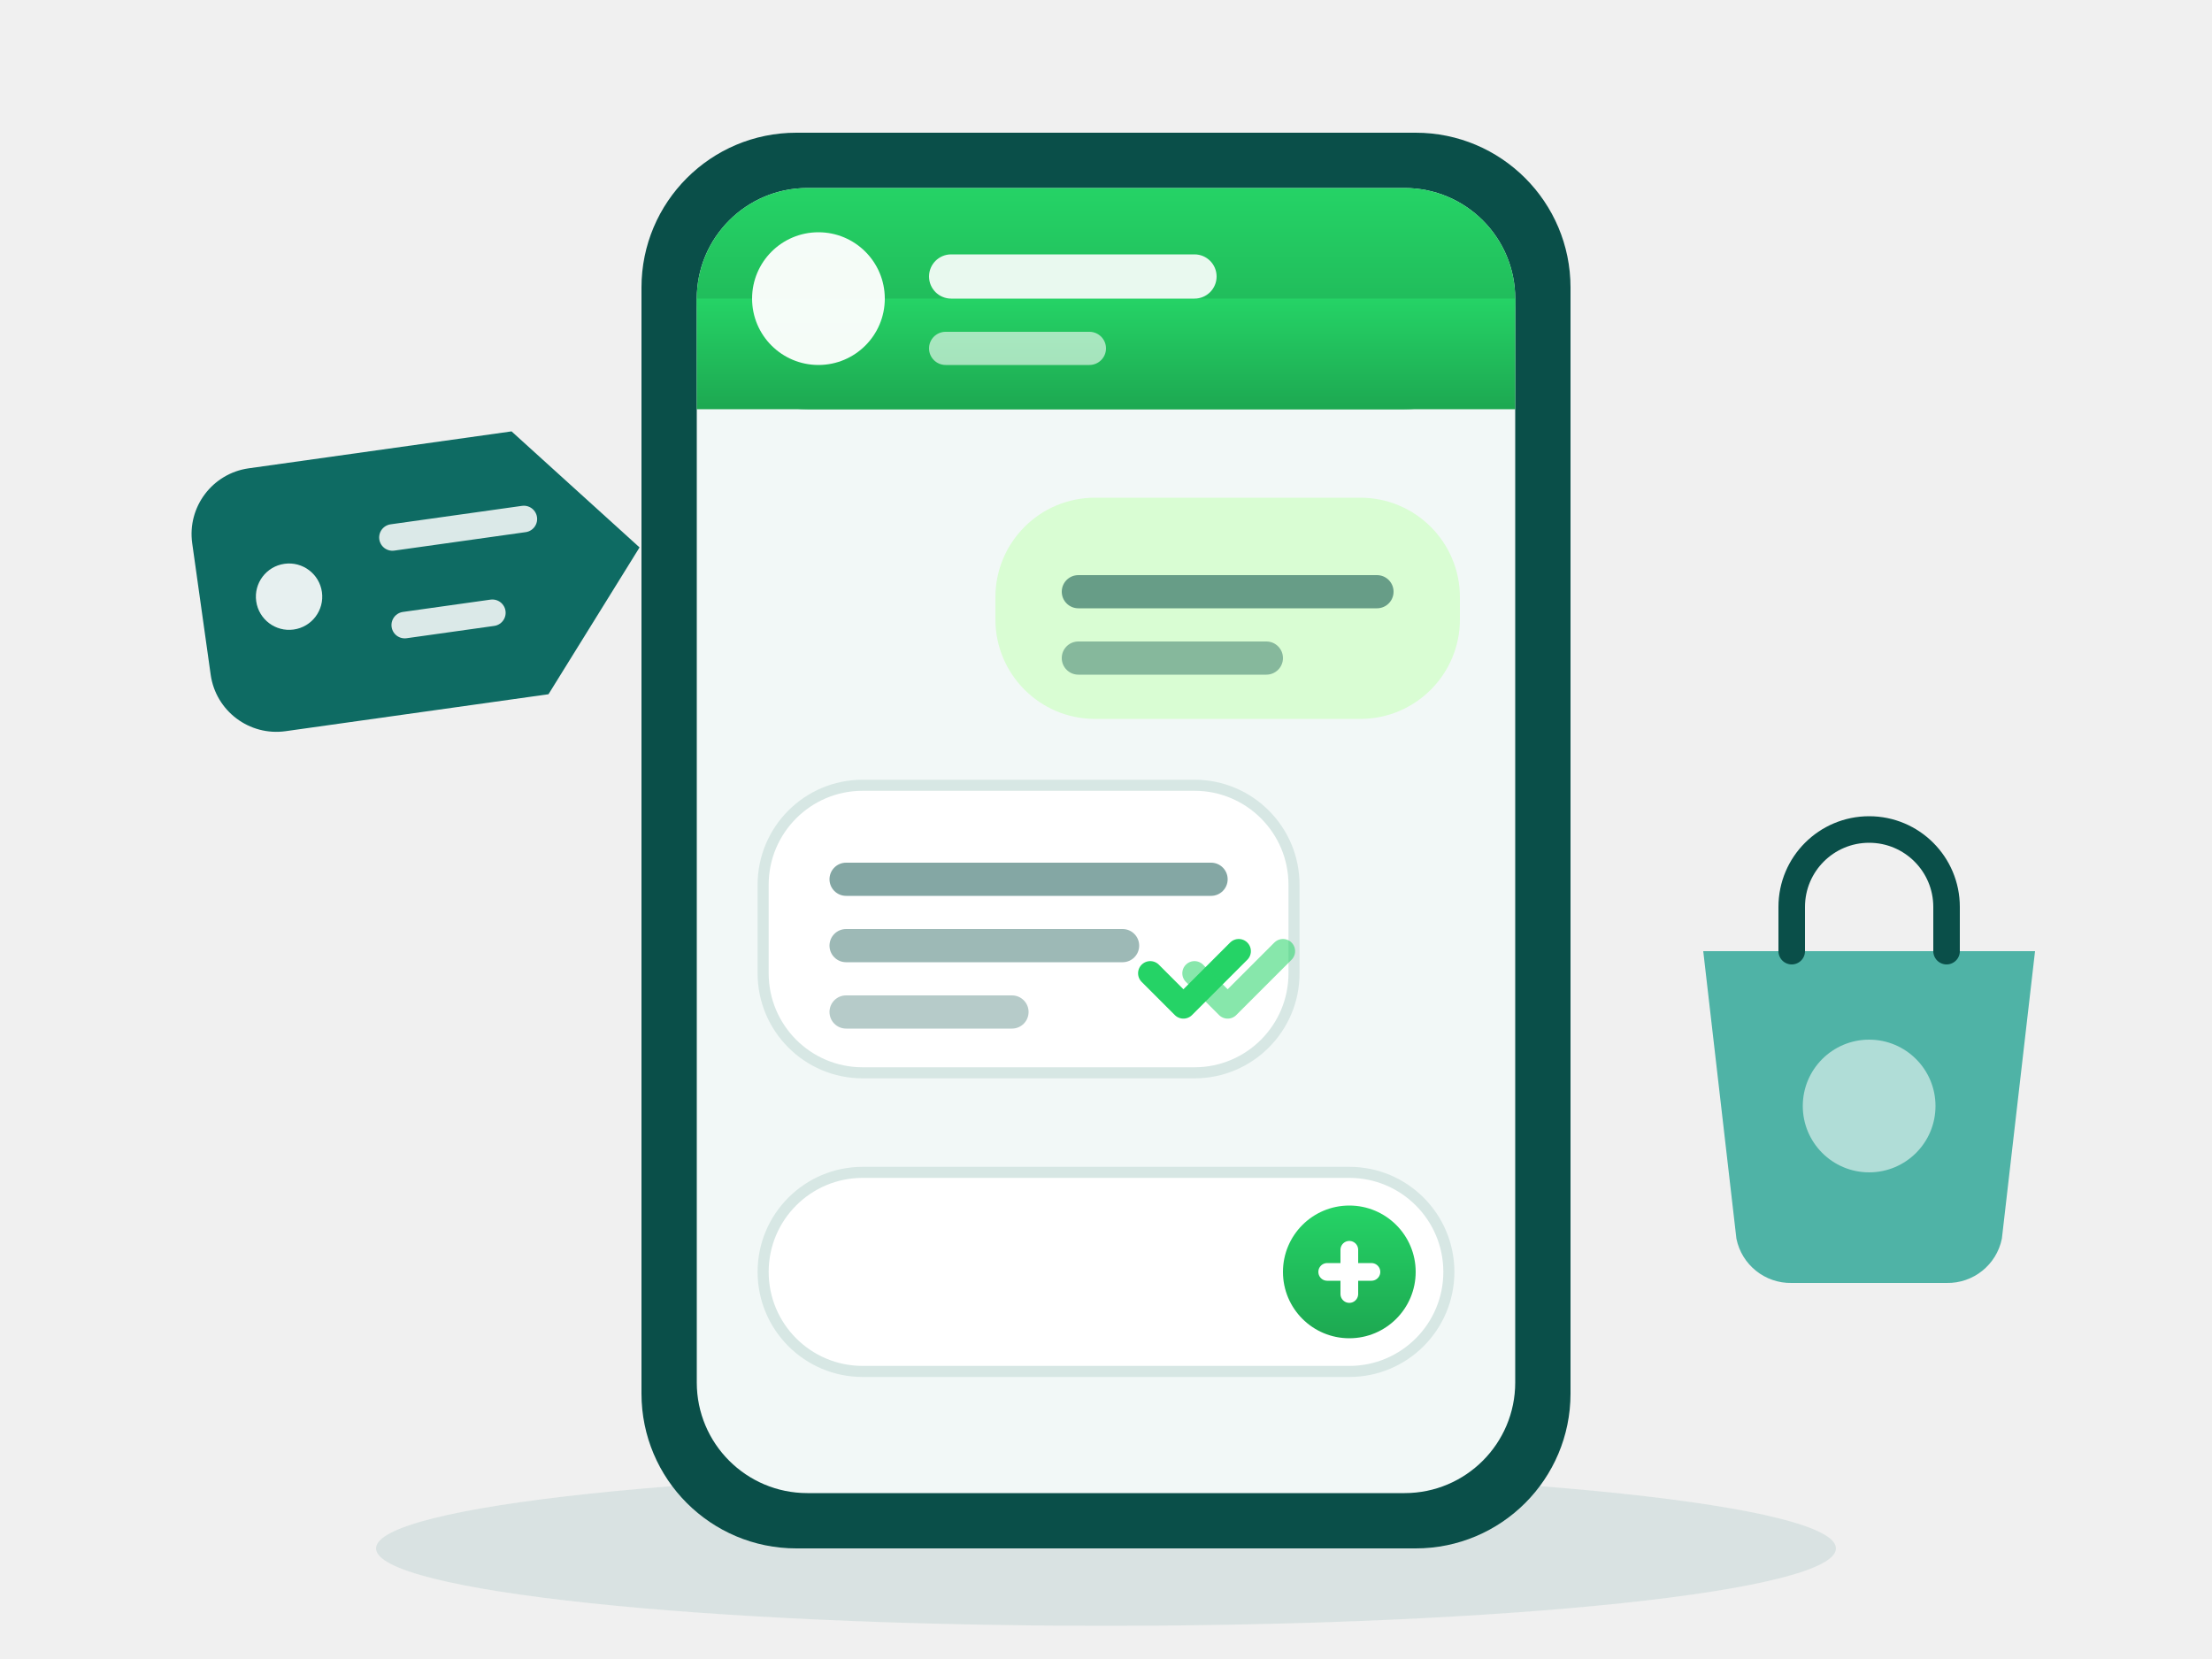
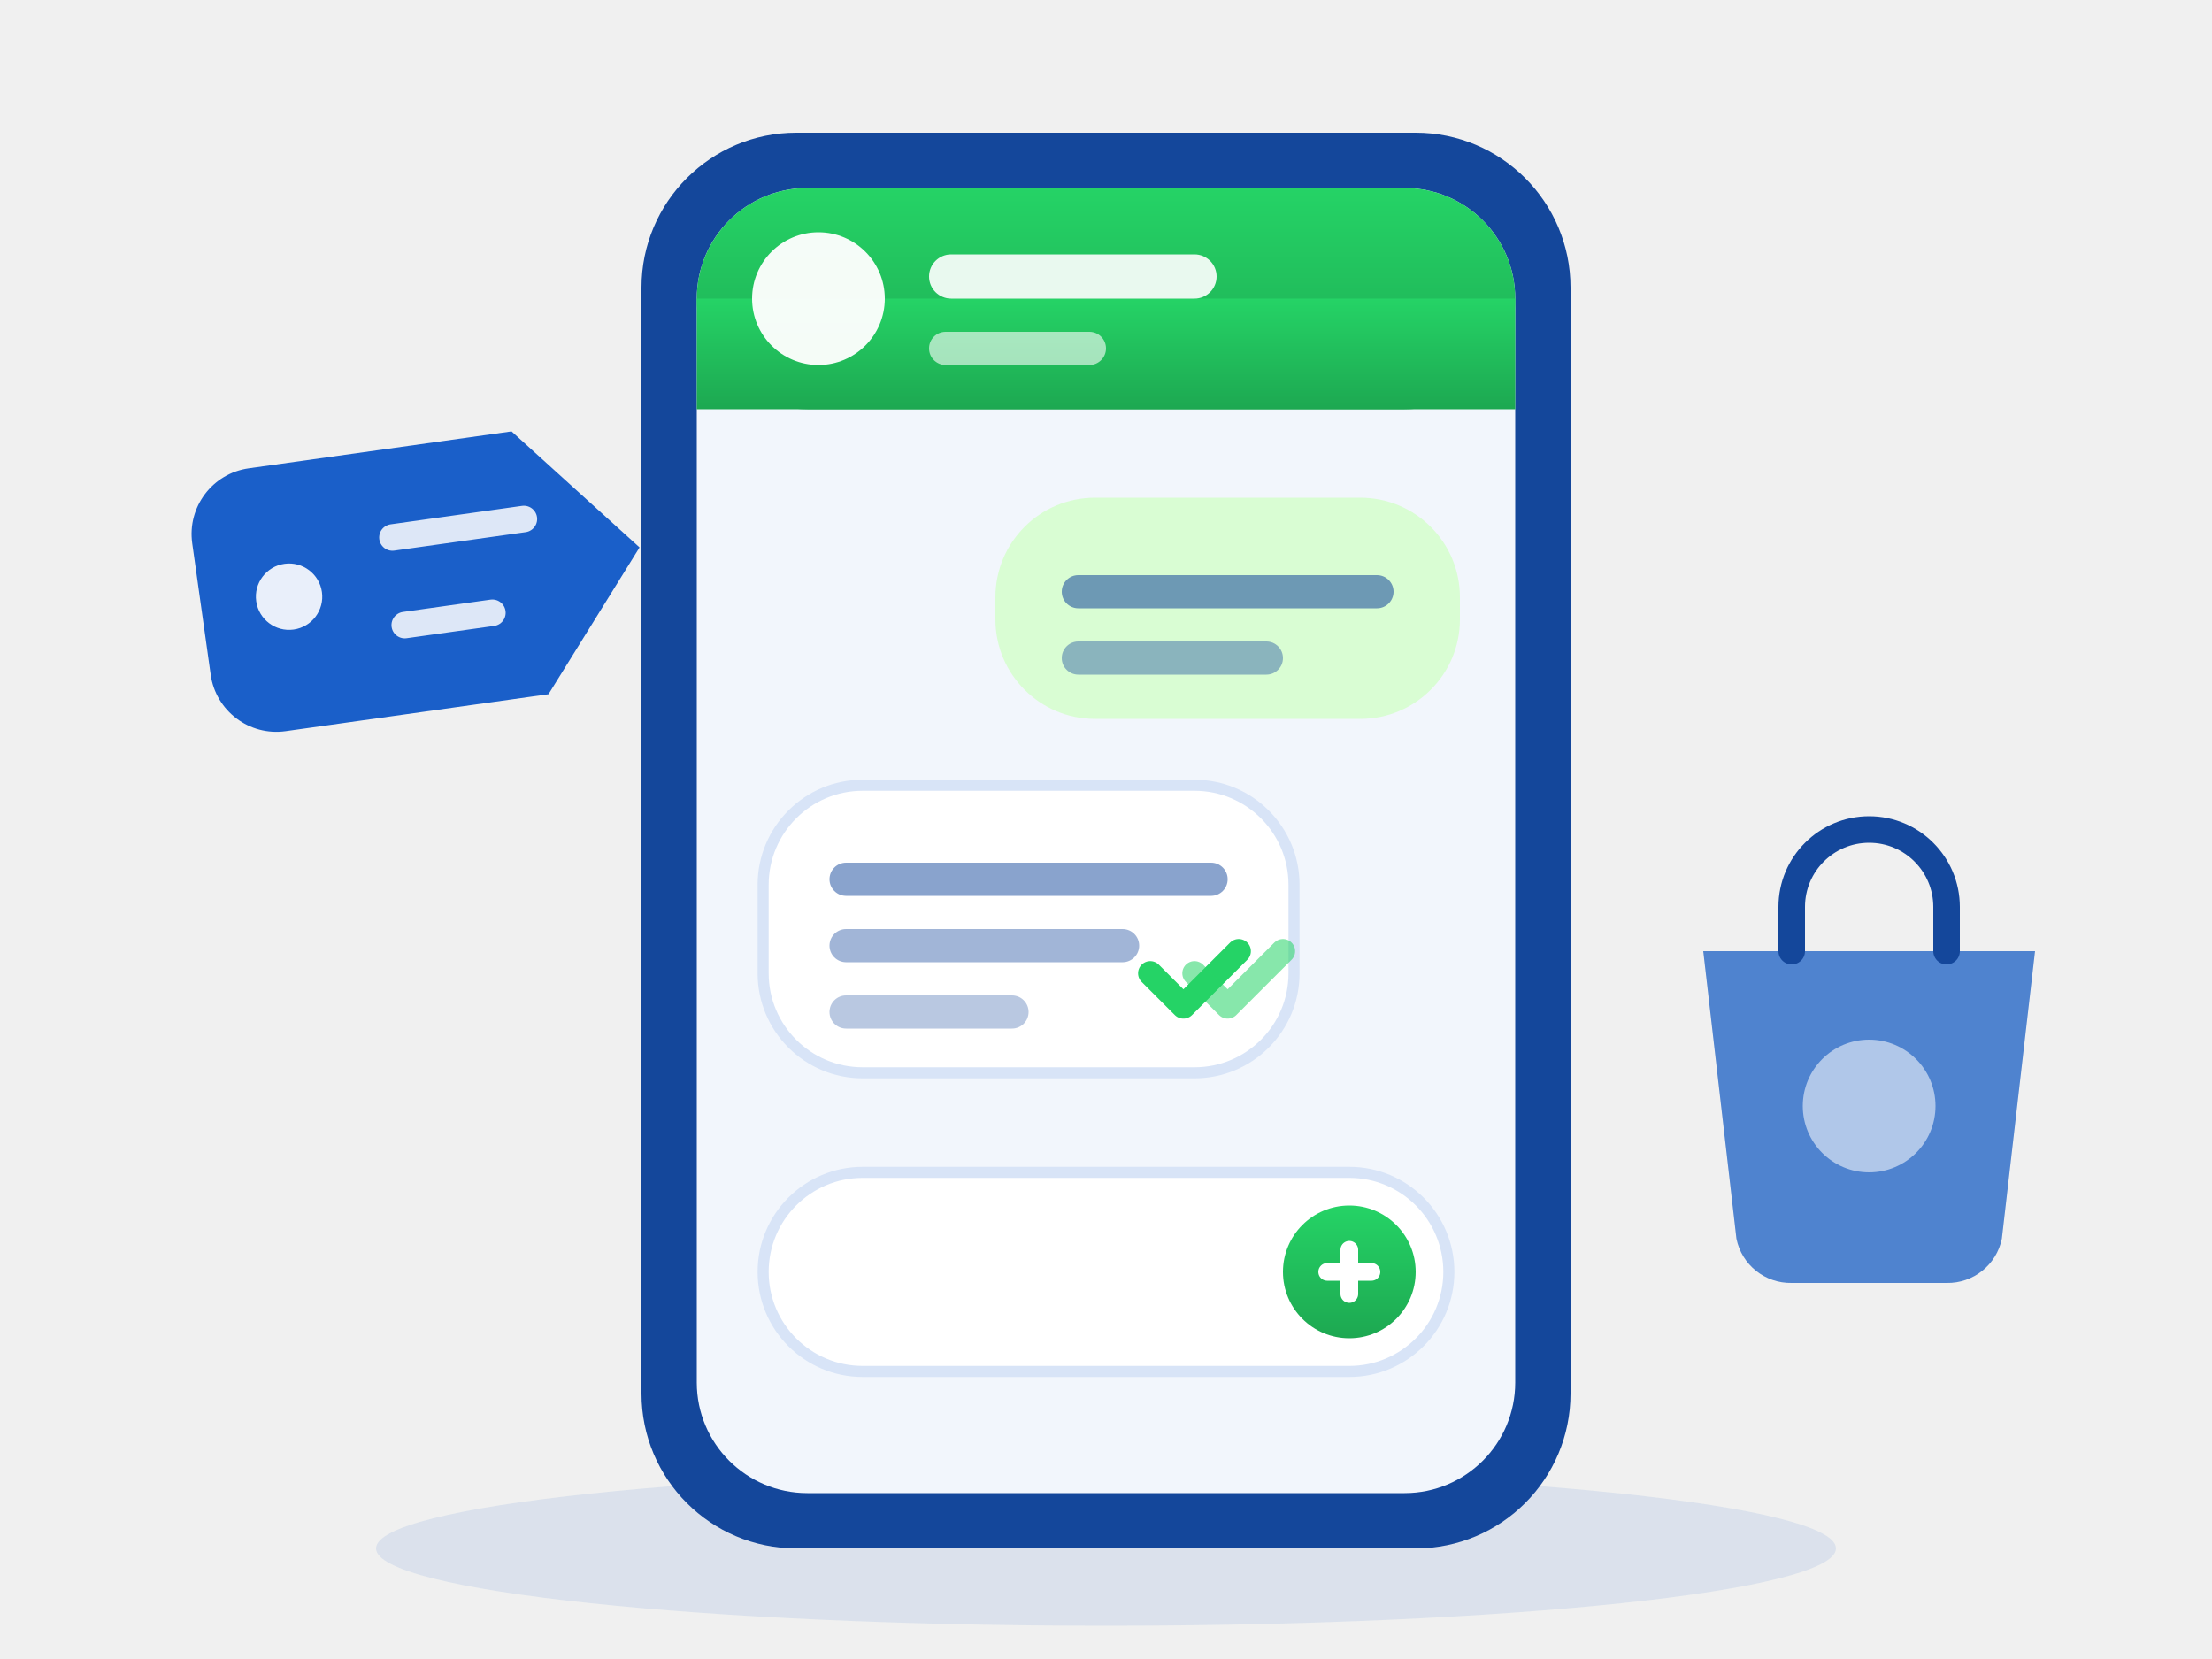
<svg xmlns="http://www.w3.org/2000/svg" viewBox="0 0 200 150" fill="none" role="img" aria-label="Illustration of a WhatsApp message asking for a laundry price with a reply confirming the collection is booked">
  <defs>
    <linearGradient id="wdm" x1="0" y1="0" x2="0" y2="1">
      <stop offset="0" stop-color="#25D366" />
      <stop offset="1" stop-color="#1da851" />
    </linearGradient>
  </defs>
-   <ellipse cx="100" cy="140" rx="66" ry="7" fill="#0e6b63" opacity=".10" />
-   <rect x="58" y="12" width="84" height="128" rx="14" fill="#0a4f49" />
-   <rect x="63" y="17" width="74" height="118" rx="10" fill="#f2f8f7" />
+   <ellipse cx="100" cy="140" rx="66" ry="7" fill="#1a5fc9" opacity=".10" />
+   <rect x="58" y="12" width="84" height="128" rx="14" fill="#14479b" />
+   <rect x="63" y="17" width="74" height="118" rx="10" fill="#f2f6fc" />
  <rect x="63" y="17" width="74" height="20" rx="10" fill="url(#wdm)" />
  <rect x="63" y="27" width="74" height="10" fill="url(#wdm)" />
  <circle cx="74" cy="27" r="6" fill="#ffffff" opacity=".95" />
  <rect x="84" y="23" width="26" height="4" rx="2" fill="#ffffff" opacity=".9" />
  <rect x="84" y="30" width="16" height="3" rx="1.5" fill="#ffffff" opacity=".6" />
  <rect x="90" y="45" width="42" height="20" rx="9" fill="#d9fdd3" />
-   <rect x="96" y="52" width="30" height="3" rx="1.5" fill="#0a4f49" opacity=".55" />
-   <rect x="96" y="58" width="20" height="3" rx="1.5" fill="#0a4f49" opacity=".4" />
-   <rect x="69" y="71" width="48" height="26" rx="9" fill="#ffffff" stroke="#d7e7e4" stroke-width="1" />
-   <rect x="75" y="78" width="36" height="3" rx="1.5" fill="#0a4f49" opacity=".5" />
-   <rect x="75" y="84" width="28" height="3" rx="1.5" fill="#0a4f49" opacity=".4" />
-   <rect x="75" y="90" width="18" height="3" rx="1.5" fill="#0a4f49" opacity=".3" />
+   <rect x="96" y="52" width="30" height="3" rx="1.5" fill="#14479b" opacity=".55" />
+   <rect x="96" y="58" width="20" height="3" rx="1.5" fill="#14479b" opacity=".4" />
+   <rect x="69" y="71" width="48" height="26" rx="9" fill="#ffffff" stroke="#d8e4f7" stroke-width="1" />
+   <rect x="75" y="78" width="36" height="3" rx="1.5" fill="#14479b" opacity=".5" />
+   <rect x="75" y="84" width="28" height="3" rx="1.5" fill="#14479b" opacity=".4" />
+   <rect x="75" y="90" width="18" height="3" rx="1.5" fill="#14479b" opacity=".3" />
  <path d="M104 88l3 3 5-5" stroke="#25D366" stroke-width="2.2" stroke-linecap="round" stroke-linejoin="round" />
  <path d="M108 88l3 3 5-5" stroke="#25D366" stroke-width="2.2" stroke-linecap="round" stroke-linejoin="round" opacity=".55" />
-   <rect x="69" y="106" width="62" height="18" rx="9" fill="#ffffff" stroke="#d7e7e4" stroke-width="1" />
+   <rect x="69" y="106" width="62" height="18" rx="9" fill="#ffffff" stroke="#d8e4f7" stroke-width="1" />
  <circle cx="122" cy="115" r="6" fill="url(#wdm)" />
  <path d="M120 115h4M122 113v4" stroke="#ffffff" stroke-width="1.6" stroke-linecap="round" />
  <g transform="rotate(-8 40 52)">
-     <path d="M24 40h24l10 12-10 12H24a6 6 0 0 1-6-6V46a6 6 0 0 1 6-6z" fill="#0e6b63" />
+     <path d="M24 40h24l10 12-10 12H24a6 6 0 0 1-6-6V46a6 6 0 0 1 6-6z" fill="#1a5fc9" />
    <circle cx="26" cy="52" r="3" fill="#ffffff" opacity=".9" />
    <path d="M36 48h12M36 56h8" stroke="#ffffff" stroke-width="2.4" stroke-linecap="round" opacity=".85" />
  </g>
  <g transform="translate(150 74)">
-     <path d="M4 12h30l-3 26a5 5 0 0 1-5 4H12a5 5 0 0 1-5-4z" fill="#4fb3a6" />
-     <path d="M12 12V8a7 7 0 0 1 14 0v4" stroke="#0a4f49" stroke-width="2.4" stroke-linecap="round" fill="none" />
+     <path d="M4 12h30l-3 26a5 5 0 0 1-5 4H12a5 5 0 0 1-5-4z" fill="#4f83cf" />
+     <path d="M12 12V8a7 7 0 0 1 14 0v4" stroke="#14479b" stroke-width="2.4" stroke-linecap="round" fill="none" />
    <circle cx="19" cy="26" r="6" fill="#ffffff" opacity=".55" />
  </g>
</svg>
